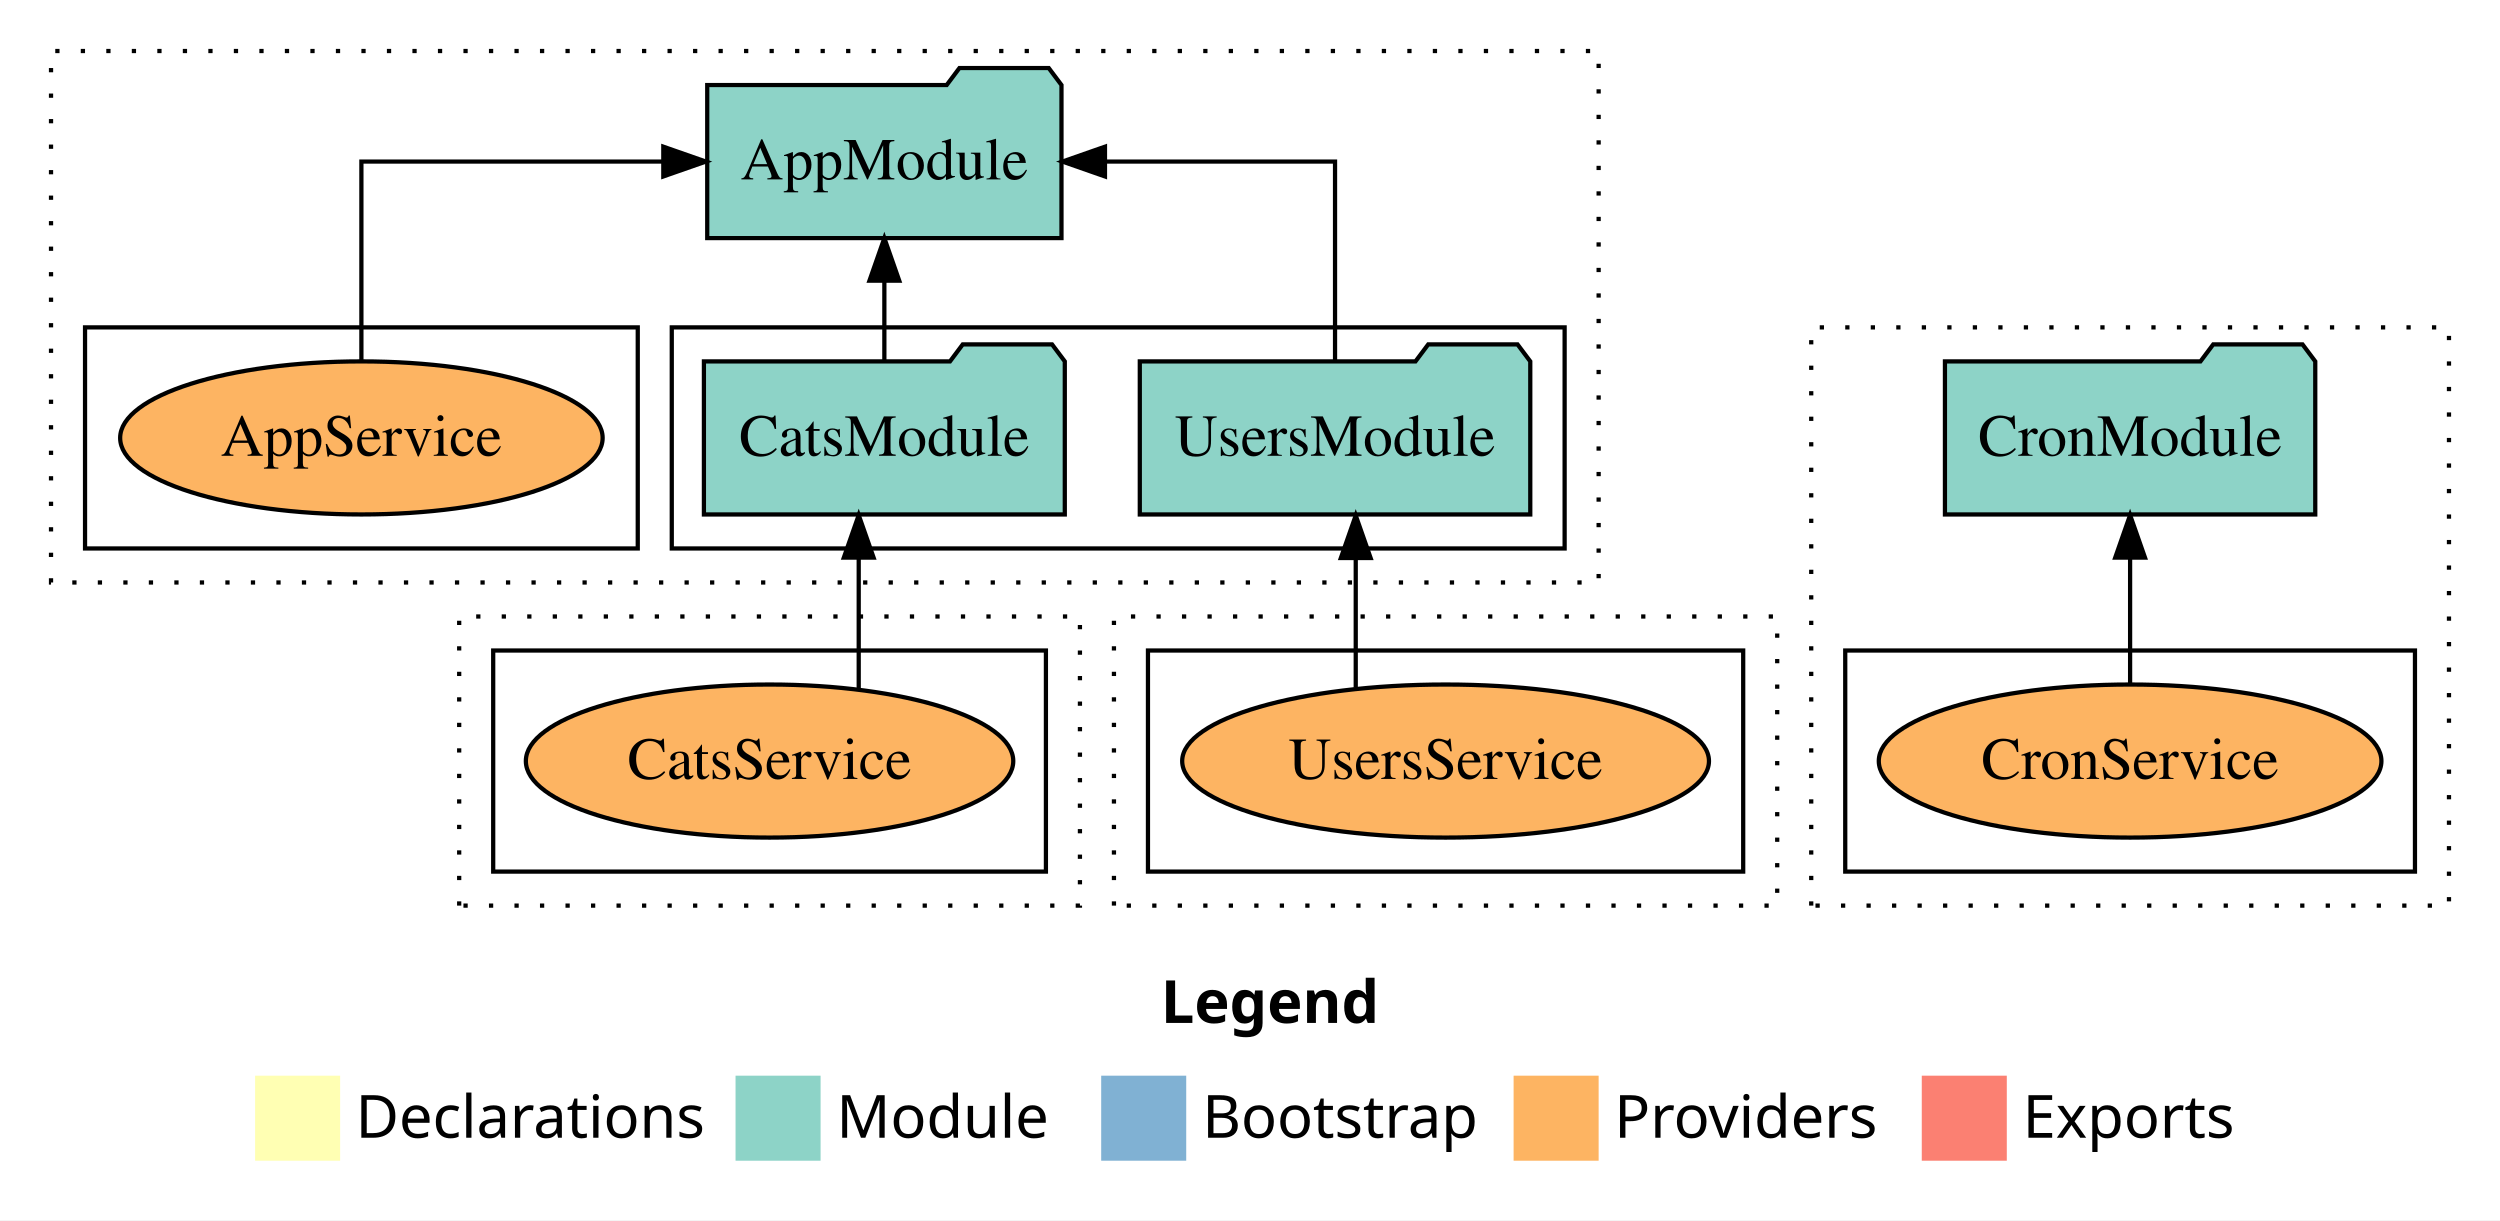
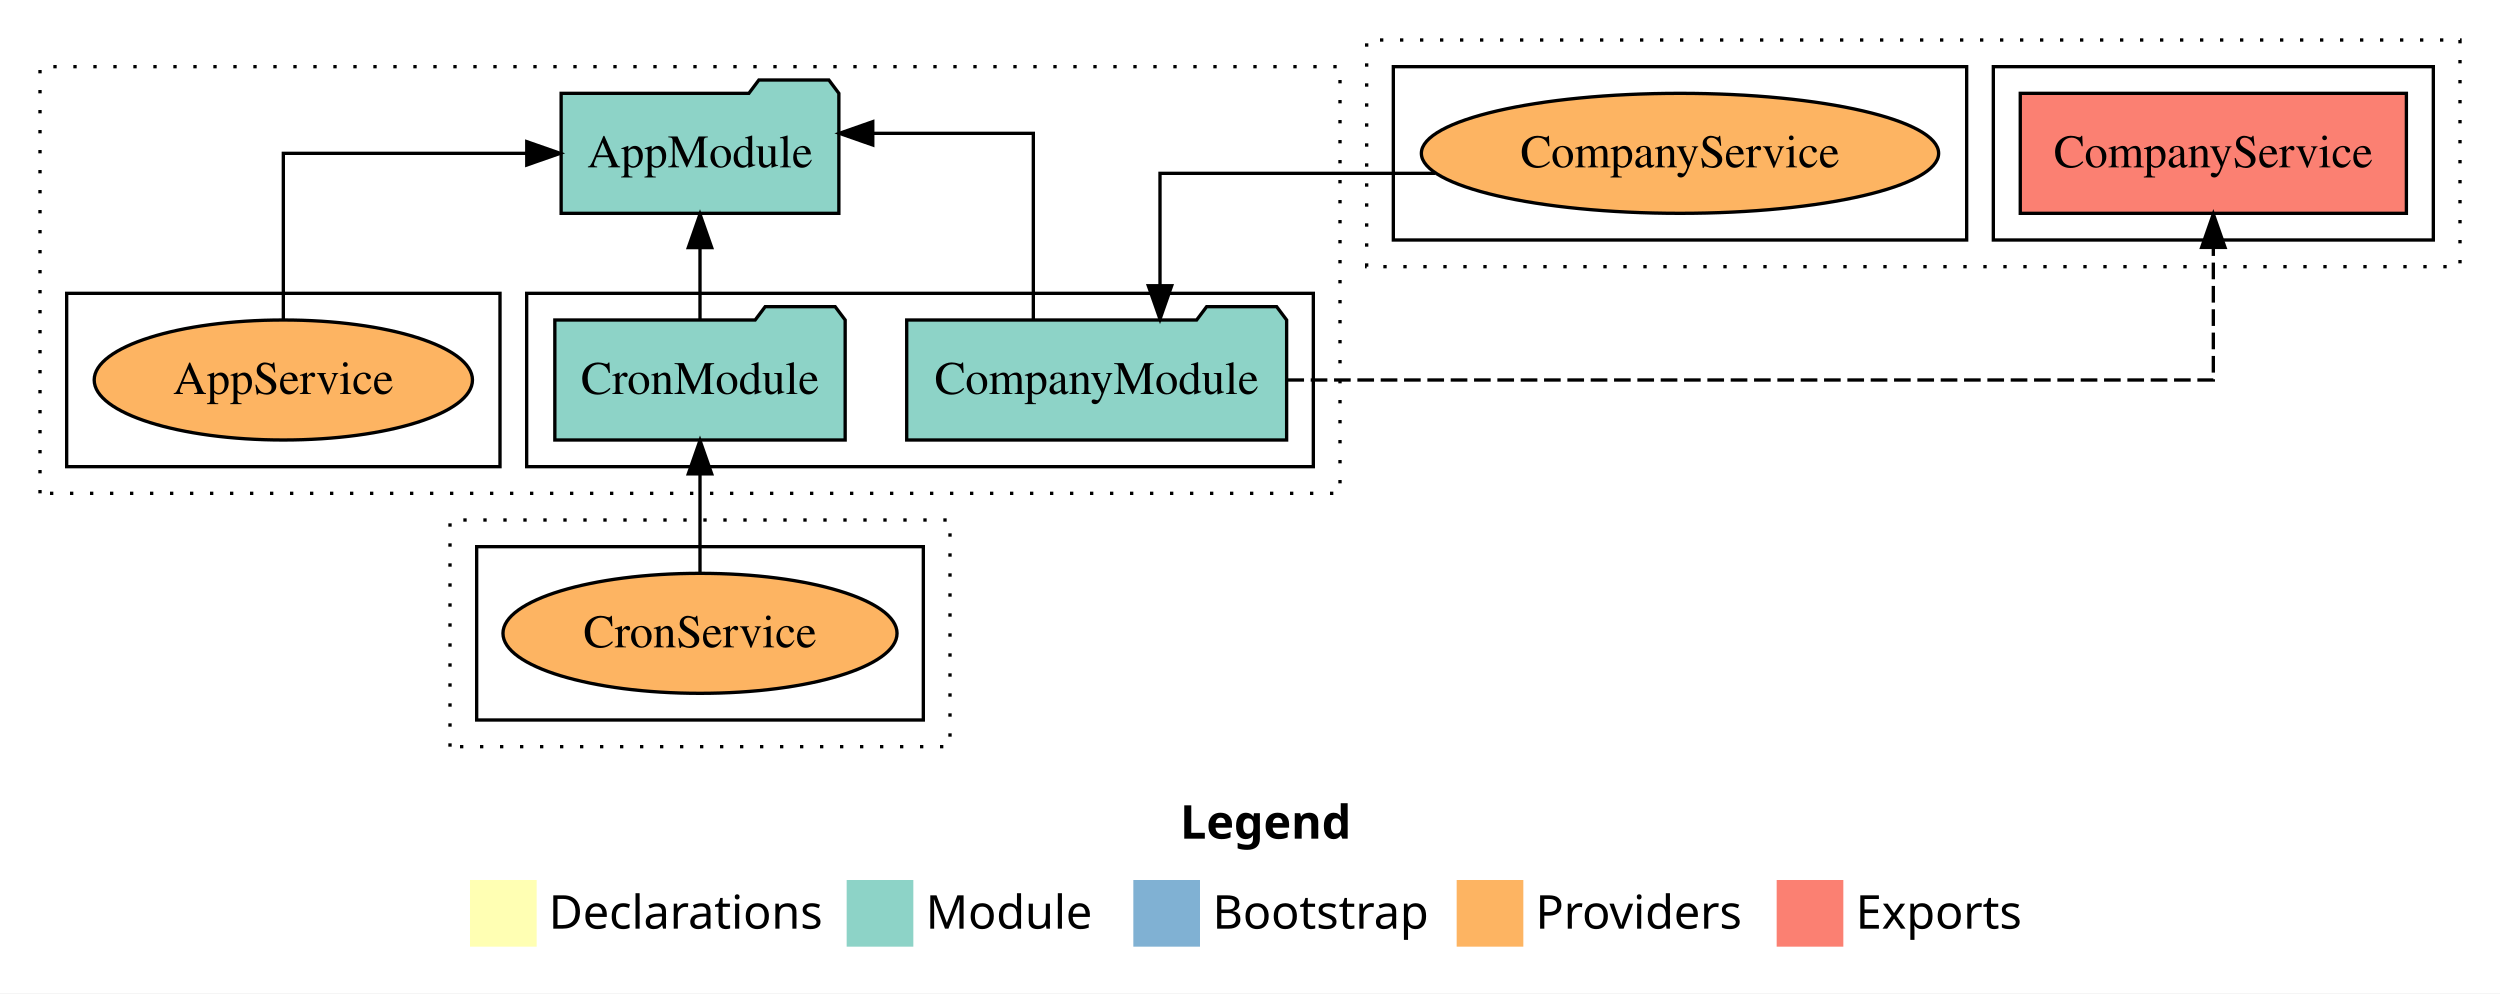
- <svg xmlns="http://www.w3.org/2000/svg" width="588pt" height="287pt" viewBox="0.00 0.00 588.00 287.00">
-   <g id="graph0" class="graph" transform="scale(1 1) rotate(0) translate(4 283)">
-     <polygon fill="white" stroke="transparent" points="-4,4 -4,-283 584,-283 584,4 -4,4" />
-     <text text-anchor="start" x="269.01" y="-42.4" font-family="sans-serif" font-weight="bold" font-size="14.00">Legend</text>
-     <polygon fill="#ffffb3" stroke="transparent" points="56,-10 56,-30 76,-30 76,-10 56,-10" />
-     <text text-anchor="start" x="79.63" y="-15.4" font-family="sans-serif" font-size="14.00">  Declarations</text>
-     <polygon fill="#8dd3c7" stroke="transparent" points="169,-10 169,-30 189,-30 189,-10 169,-10" />
-     <text text-anchor="start" x="192.73" y="-15.4" font-family="sans-serif" font-size="14.00">  Module</text>
-     <polygon fill="#80b1d3" stroke="transparent" points="255,-10 255,-30 275,-30 275,-10 255,-10" />
-     <text text-anchor="start" x="278.78" y="-15.4" font-family="sans-serif" font-size="14.00">  Bootstrap</text>
-     <polygon fill="#fdb462" stroke="transparent" points="352,-10 352,-30 372,-30 372,-10 352,-10" />
-     <text text-anchor="start" x="375.67" y="-15.4" font-family="sans-serif" font-size="14.00">  Providers</text>
-     <polygon fill="#fb8072" stroke="transparent" points="448,-10 448,-30 468,-30 468,-10 448,-10" />
-     <text text-anchor="start" x="471.73" y="-15.4" font-family="sans-serif" font-size="14.00">  Exports</text>
+ <svg xmlns="http://www.w3.org/2000/svg" width="750pt" height="298pt" viewBox="0.00 0.00 750.00 298.00">
+   <g id="graph0" class="graph" transform="scale(1 1) rotate(0) translate(4 294)">
+     <polygon fill="white" stroke="transparent" points="-4,4 -4,-294 746,-294 746,4 -4,4" />
+     <text text-anchor="start" x="350.01" y="-42.4" font-family="sans-serif" font-weight="bold" font-size="14.00">Legend</text>
+     <polygon fill="#ffffb3" stroke="transparent" points="137,-10 137,-30 157,-30 157,-10 137,-10" />
+     <text text-anchor="start" x="160.63" y="-15.4" font-family="sans-serif" font-size="14.00">  Declarations</text>
+     <polygon fill="#8dd3c7" stroke="transparent" points="250,-10 250,-30 270,-30 270,-10 250,-10" />
+     <text text-anchor="start" x="273.73" y="-15.4" font-family="sans-serif" font-size="14.00">  Module</text>
+     <polygon fill="#80b1d3" stroke="transparent" points="336,-10 336,-30 356,-30 356,-10 336,-10" />
+     <text text-anchor="start" x="359.78" y="-15.4" font-family="sans-serif" font-size="14.00">  Bootstrap</text>
+     <polygon fill="#fdb462" stroke="transparent" points="433,-10 433,-30 453,-30 453,-10 433,-10" />
+     <text text-anchor="start" x="456.67" y="-15.4" font-family="sans-serif" font-size="14.00">  Providers</text>
+     <polygon fill="#fb8072" stroke="transparent" points="529,-10 529,-30 549,-30 549,-10 529,-10" />
+     <text text-anchor="start" x="552.73" y="-15.4" font-family="sans-serif" font-size="14.00">  Exports</text>
    <g id="clust1" class="cluster">
-       <polygon fill="none" stroke="black" stroke-dasharray="1,5" points="8,-146 8,-271 372,-271 372,-146 8,-146" />
+       <polygon fill="none" stroke="black" stroke-dasharray="1,5" points="8,-146 8,-274 398,-274 398,-146 8,-146" />
    </g>
    <g id="clust3" class="cluster">
-       <polygon fill="none" stroke="black" points="154,-154 154,-206 364,-206 364,-154 154,-154" />
+       <polygon fill="none" stroke="black" points="154,-154 154,-206 390,-206 390,-154 154,-154" />
    </g>
    <g id="clust6" class="cluster">
      <polygon fill="none" stroke="black" points="16,-154 16,-206 146,-206 146,-154 16,-154" />
    </g>
    <g id="clust7" class="cluster">
-       <polygon fill="none" stroke="black" stroke-dasharray="1,5" points="104,-70 104,-138 250,-138 250,-70 104,-70" />
+       <polygon fill="none" stroke="black" stroke-dasharray="1,5" points="406,-214 406,-282 734,-282 734,-214 406,-214" />
+     </g>
+     <g id="clust10" class="cluster">
+       <polygon fill="none" stroke="black" points="594,-222 594,-274 726,-274 726,-222 594,-222" />
    </g>
    <g id="clust12" class="cluster">
-       <polygon fill="none" stroke="black" points="112,-78 112,-130 242,-130 242,-78 112,-78" />
-     </g>
-     <g id="clust13" class="cluster">
-       <polygon fill="none" stroke="black" stroke-dasharray="1,5" points="422,-70 422,-206 572,-206 572,-70 422,-70" />
-     </g>
-     <g id="clust18" class="cluster">
-       <polygon fill="none" stroke="black" points="430,-78 430,-130 564,-130 564,-78 430,-78" />
+       <polygon fill="none" stroke="black" points="414,-222 414,-274 586,-274 586,-222 414,-222" />
    </g>
    <g id="clust19" class="cluster">
-       <polygon fill="none" stroke="black" stroke-dasharray="1,5" points="258,-70 258,-138 414,-138 414,-70 258,-70" />
+       <polygon fill="none" stroke="black" stroke-dasharray="1,5" points="131,-70 131,-138 281,-138 281,-70 131,-70" />
    </g>
    <g id="clust24" class="cluster">
-       <polygon fill="none" stroke="black" points="266,-78 266,-130 406,-130 406,-78 266,-78" />
+       <polygon fill="none" stroke="black" points="139,-78 139,-130 273,-130 273,-78 139,-78" />
    </g>
    <g id="node1" class="node">
-       <polygon fill="#8dd3c7" stroke="black" points="246.44,-198 243.44,-202 222.44,-202 219.44,-198 161.56,-198 161.56,-162 246.44,-162 246.44,-198" />
-       <text text-anchor="middle" x="204" y="-175.8" font-family="Times,serif" font-size="14.00">CatsModule</text>
+       <polygon fill="#8dd3c7" stroke="black" points="381.99,-198 378.99,-202 357.99,-202 354.99,-198 268.01,-198 268.01,-162 381.99,-162 381.99,-198" />
+       <text text-anchor="middle" x="325" y="-175.8" font-family="Times,serif" font-size="14.00">CompanyModule</text>
    </g>
    <g id="node3" class="node">
-       <polygon fill="#8dd3c7" stroke="black" points="245.66,-263 242.66,-267 221.66,-267 218.66,-263 162.34,-263 162.34,-227 245.66,-227 245.66,-263" />
-       <text text-anchor="middle" x="204" y="-240.8" font-family="Times,serif" font-size="14.00">AppModule</text>
+       <polygon fill="#8dd3c7" stroke="black" points="247.66,-266 244.66,-270 223.66,-270 220.66,-266 164.34,-266 164.34,-230 247.66,-230 247.66,-266" />
+       <text text-anchor="middle" x="206" y="-243.8" font-family="Times,serif" font-size="14.00">AppModule</text>
    </g>
    <g id="edge1" class="edge">
-       <path fill="none" stroke="black" d="M204,-198.11C204,-198.11 204,-216.99 204,-216.99" />
-       <polygon fill="black" stroke="black" points="200.5,-216.99 204,-226.99 207.5,-216.99 200.5,-216.99" />
+       <path fill="none" stroke="black" d="M306,-198.29C306,-220.21 306,-254 306,-254 306,-254 257.83,-254 257.83,-254" />
+       <polygon fill="black" stroke="black" points="257.83,-250.5 247.83,-254 257.83,-257.5 257.83,-250.5" />
+     </g>
+     <g id="node5" class="node">
+       <polygon fill="#fb8072" stroke="black" points="717.92,-266 602.08,-266 602.08,-230 717.92,-230 717.92,-266" />
+       <text text-anchor="middle" x="660" y="-243.8" font-family="Times,serif" font-size="14.00">CompanyService </text>
+     </g>
+     <g id="edge4" class="edge">
+       <path fill="none" stroke="black" stroke-dasharray="5,2" d="M382.21,-180C477.89,-180 660,-180 660,-180 660,-180 660,-219.78 660,-219.78" />
+       <polygon fill="black" stroke="black" points="656.5,-219.78 660,-229.78 663.5,-219.78 656.5,-219.78" />
    </g>
    <g id="node2" class="node">
-       <polygon fill="#8dd3c7" stroke="black" points="355.92,-198 352.92,-202 331.92,-202 328.92,-198 264.08,-198 264.08,-162 355.92,-162 355.92,-198" />
-       <text text-anchor="middle" x="310" y="-175.8" font-family="Times,serif" font-size="14.00">UsersModule</text>
+       <polygon fill="#8dd3c7" stroke="black" points="249.55,-198 246.55,-202 225.55,-202 222.55,-198 162.45,-198 162.45,-162 249.55,-162 249.55,-198" />
+       <text text-anchor="middle" x="206" y="-175.8" font-family="Times,serif" font-size="14.00">CronModule</text>
    </g>
    <g id="edge2" class="edge">
-       <path fill="none" stroke="black" d="M310,-198.11C310,-217.34 310,-245 310,-245 310,-245 255.89,-245 255.89,-245" />
-       <polygon fill="black" stroke="black" points="255.89,-241.5 245.89,-245 255.89,-248.5 255.89,-241.5" />
+       <path fill="none" stroke="black" d="M206,-198.22C206,-198.22 206,-219.73 206,-219.73" />
+       <polygon fill="black" stroke="black" points="202.5,-219.73 206,-229.73 209.5,-219.73 202.5,-219.73" />
    </g>
    <g id="node4" class="node">
      <ellipse fill="#fdb462" stroke="black" cx="81" cy="-180" rx="56.74" ry="18" />
      <text text-anchor="middle" x="81" y="-175.8" font-family="Times,serif" font-size="14.00">AppService</text>
    </g>
    <g id="edge3" class="edge">
-       <path fill="none" stroke="black" d="M81,-198.11C81,-217.34 81,-245 81,-245 81,-245 152.01,-245 152.01,-245" />
-       <polygon fill="black" stroke="black" points="152.01,-248.5 162.01,-245 152.01,-241.5 152.01,-248.5" />
-     </g>
-     <g id="node5" class="node">
-       <ellipse fill="#fdb462" stroke="black" cx="177" cy="-104" rx="57.32" ry="18" />
-       <text text-anchor="middle" x="177" y="-99.8" font-family="Times,serif" font-size="14.00">CatsService</text>
-     </g>
-     <g id="edge4" class="edge">
-       <path fill="none" stroke="black" d="M197.97,-120.87C197.97,-120.87 197.97,-151.85 197.97,-151.85" />
-       <polygon fill="black" stroke="black" points="194.47,-151.85 197.97,-161.85 201.47,-151.85 194.47,-151.85" />
+       <path fill="none" stroke="black" d="M81,-198.22C81,-218.37 81,-248 81,-248 81,-248 154.03,-248 154.03,-248" />
+       <polygon fill="black" stroke="black" points="154.03,-251.5 164.03,-248 154.03,-244.5 154.03,-251.5" />
    </g>
    <g id="node6" class="node">
-       <ellipse fill="#fdb462" stroke="black" cx="497" cy="-104" rx="59.11" ry="18" />
-       <text text-anchor="middle" x="497" y="-99.8" font-family="Times,serif" font-size="14.00">CronService</text>
+       <ellipse fill="#fdb462" stroke="black" cx="500" cy="-248" rx="77.59" ry="18" />
+       <text text-anchor="middle" x="500" y="-243.8" font-family="Times,serif" font-size="14.00">CompanyService</text>
+     </g>
+     <g id="edge5" class="edge">
+       <path fill="none" stroke="black" d="M426.57,-242C386.11,-242 344,-242 344,-242 344,-242 344,-208.27 344,-208.27" />
+       <polygon fill="black" stroke="black" points="347.5,-208.27 344,-198.27 340.5,-208.27 347.5,-208.27" />
    </g>
    <g id="node7" class="node">
-       <polygon fill="#8dd3c7" stroke="black" points="540.55,-198 537.55,-202 516.55,-202 513.55,-198 453.45,-198 453.45,-162 540.55,-162 540.55,-198" />
-       <text text-anchor="middle" x="497" y="-175.8" font-family="Times,serif" font-size="14.00">CronModule</text>
-     </g>
-     <g id="edge5" class="edge">
-       <path fill="none" stroke="black" d="M497,-122.01C497,-122.01 497,-151.85 497,-151.85" />
-       <polygon fill="black" stroke="black" points="493.5,-151.85 497,-161.85 500.5,-151.85 493.5,-151.85" />
-     </g>
-     <g id="node8" class="node">
-       <ellipse fill="#fdb462" stroke="black" cx="336" cy="-104" rx="61.95" ry="18" />
-       <text text-anchor="middle" x="336" y="-99.8" font-family="Times,serif" font-size="14.00">UsersService</text>
+       <ellipse fill="#fdb462" stroke="black" cx="206" cy="-104" rx="59.11" ry="18" />
+       <text text-anchor="middle" x="206" y="-99.8" font-family="Times,serif" font-size="14.00">CronService</text>
    </g>
    <g id="edge6" class="edge">
-       <path fill="none" stroke="black" d="M314.87,-121.25C314.87,-121.25 314.87,-151.76 314.87,-151.76" />
-       <polygon fill="black" stroke="black" points="311.37,-151.76 314.87,-161.76 318.37,-151.76 311.37,-151.76" />
+       <path fill="none" stroke="black" d="M206,-122.01C206,-122.01 206,-151.85 206,-151.85" />
+       <polygon fill="black" stroke="black" points="202.5,-151.85 206,-161.85 209.5,-151.85 202.5,-151.85" />
    </g>
  </g>
</svg>
